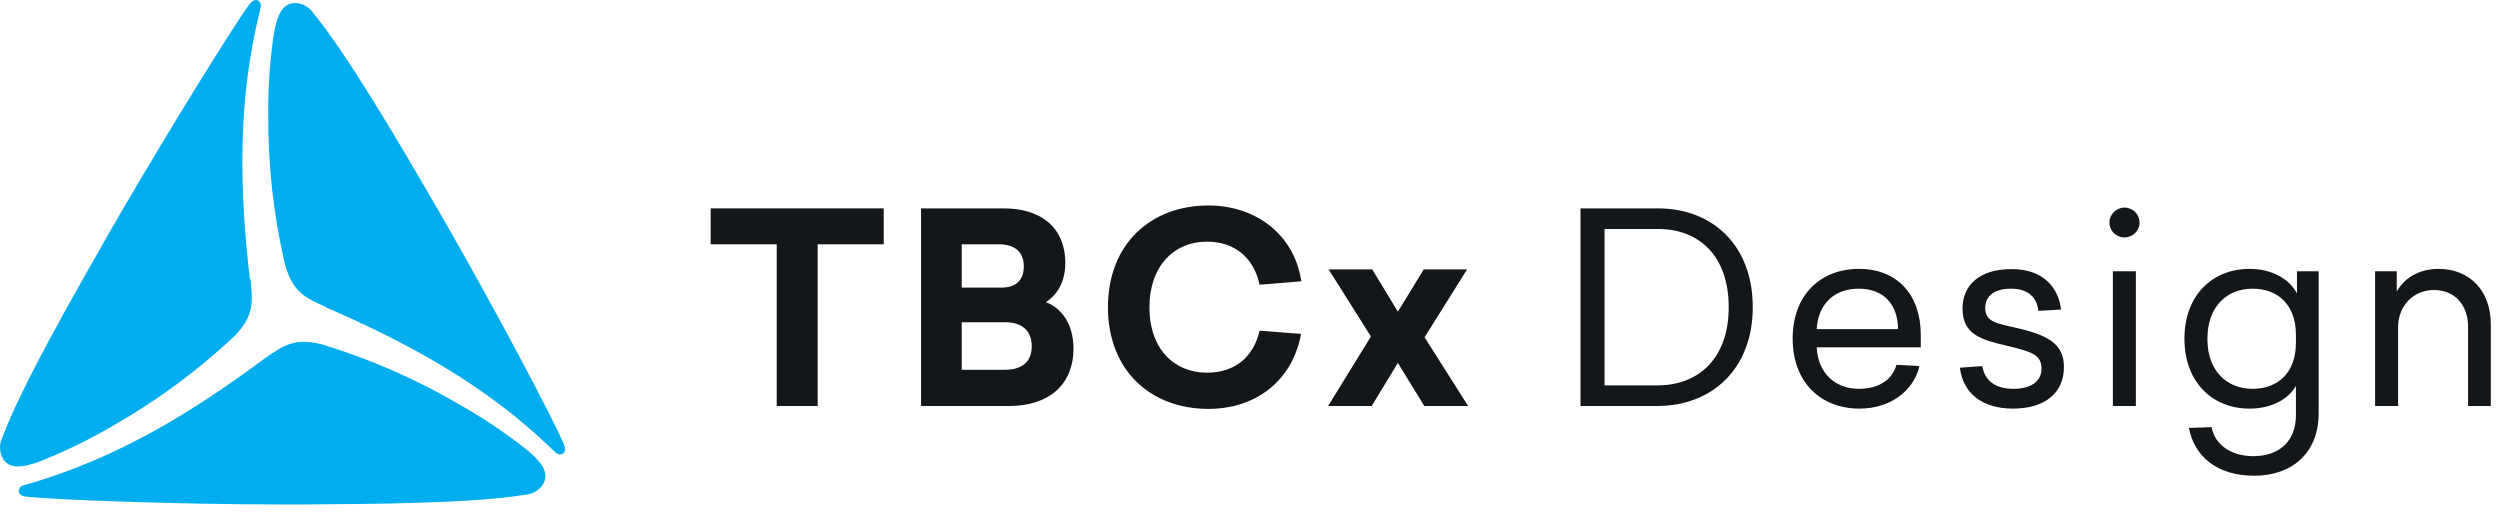
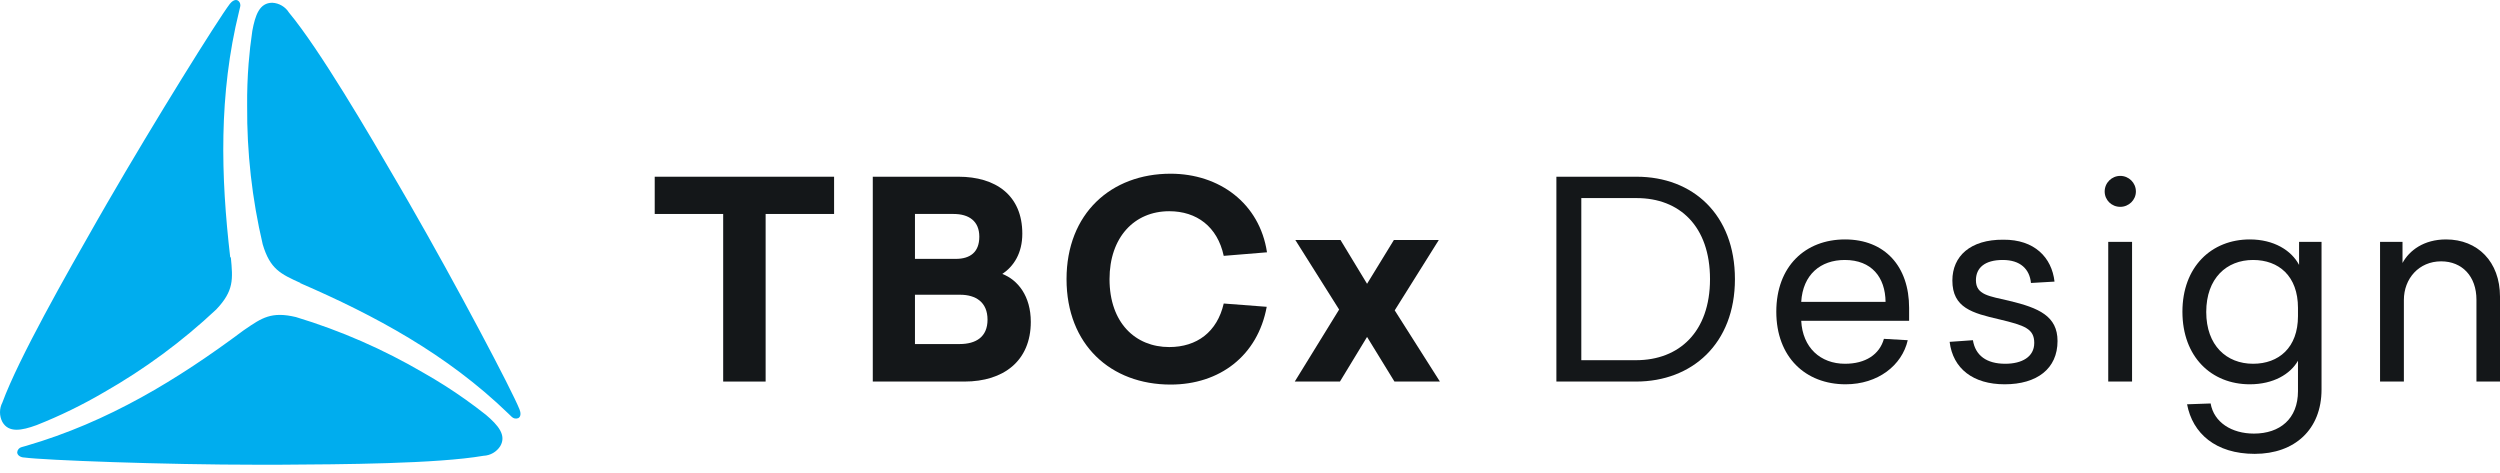
- <svg xmlns="http://www.w3.org/2000/svg" width="234" height="48" viewBox="0 0 234 48" fill="none">
+ <svg xmlns="http://www.w3.org/2000/svg" width="254" height="48" viewBox="0 0 254 48" fill="none">
  <path fill-rule="evenodd" clip-rule="evenodd" d="M23.453 26.147C23.665 28.377 23.777 29.536 21.97 31.442C18.514 34.686 14.687 37.509 10.569 39.853C8.374 41.141 6.083 42.257 3.716 43.193C2.183 43.753 0.875 43.99 0.24 42.868C0.082 42.564 0 42.227 0 41.884C0 41.542 0.082 41.204 0.24 40.9C1.921 36.352 6.744 27.879 9.896 22.359C10.22 21.798 10.544 21.213 10.893 20.627C15.727 12.266 22.107 2.036 23.353 0.392C23.541 0.155 23.876 -0.119 24.176 0.055C24.216 0.084 24.251 0.118 24.283 0.155C24.329 0.211 24.366 0.275 24.39 0.344C24.43 0.46 24.434 0.585 24.4 0.703L24.335 0.961L24.288 1.164C22.207 9.612 22.431 17.898 23.391 26.147H23.453ZM30.53 28.751C28.499 27.829 27.44 27.343 26.692 24.826C25.608 20.212 25.076 15.486 25.11 10.746C25.097 9.309 25.147 7.873 25.26 6.442C25.346 5.34 25.472 4.24 25.634 3.145C25.933 1.526 26.368 0.28 27.664 0.28C28.006 0.297 28.338 0.397 28.633 0.571C28.929 0.744 29.177 0.986 29.359 1.276C32.461 5.014 37.395 13.425 40.574 18.907L41.57 20.627C46.392 29 52.036 39.691 52.784 41.598C52.896 41.872 52.971 42.308 52.659 42.482C52.599 42.506 52.536 42.521 52.473 42.526C52.416 42.53 52.358 42.526 52.302 42.515C52.236 42.501 52.171 42.476 52.113 42.442C52.066 42.415 52.024 42.383 51.986 42.345L51.65 42.021C45.42 35.991 38.094 32.053 30.468 28.751H30.53ZM24.881 33.474L24.737 33.573C18.07 38.545 11.018 42.868 2.658 45.298L2.209 45.423C2.087 45.451 1.976 45.517 1.893 45.61C1.811 45.704 1.76 45.822 1.747 45.946C1.747 46.295 2.159 46.482 2.458 46.482C4.501 46.756 16.576 47.217 26.244 47.217H28.237L28.419 47.216C34.778 47.179 44.394 47.122 49.12 46.308C49.464 46.294 49.798 46.197 50.096 46.026C50.393 45.854 50.645 45.613 50.828 45.323C51.476 44.214 50.616 43.205 49.37 42.146C48.688 41.606 47.992 41.084 47.283 40.581C45.917 39.611 44.5 38.711 43.04 37.884C38.955 35.49 34.601 33.587 30.07 32.215C27.583 31.621 26.608 32.289 24.881 33.474Z" fill="#00ADEE" />
-   <path d="M66.519 19.504H82.716V22.867H76.534V38H72.701V22.867H66.519V19.504Z" fill="#141719" />
-   <path d="M86.21 19.504H93.95C97.288 19.504 99.711 21.161 99.711 24.647C99.711 26.403 98.945 27.59 97.906 28.282C99.315 28.826 100.478 30.285 100.478 32.609C100.478 36.145 98.005 38 94.494 38H86.21V19.504ZM93.504 22.867H90.018V26.922H93.702C94.988 26.922 95.829 26.329 95.829 24.919C95.829 23.51 94.889 22.867 93.504 22.867ZM94.098 30.162H90.018V34.612H94.049C95.532 34.612 96.571 33.969 96.571 32.412C96.571 30.829 95.507 30.162 94.098 30.162Z" fill="#141719" />
-   <path d="M113.101 38.272C107.71 38.272 103.704 34.687 103.704 28.752C103.704 22.817 107.735 19.232 113.101 19.232C117.502 19.232 121.137 21.903 121.805 26.329L117.898 26.65C117.329 24.004 115.45 22.62 112.977 22.62C109.812 22.62 107.587 24.994 107.587 28.752C107.587 32.708 109.936 34.884 112.977 34.884C115.475 34.884 117.304 33.524 117.898 30.953L121.78 31.25C120.964 35.676 117.527 38.272 113.101 38.272Z" fill="#141719" />
-   <path d="M128.392 38H124.312L128.318 31.497L124.362 25.216H128.442L130.84 29.172L133.264 25.216H137.319L133.338 31.571L137.418 38H133.313L130.84 33.969L128.392 38Z" fill="#141719" />
-   <path d="M147.935 19.504H155.18C160.25 19.504 164.058 22.916 164.058 28.752C164.058 34.588 160.175 38 155.131 38H147.935V19.504ZM155.18 21.433H150.186V36.071H155.131C159.013 36.071 161.807 33.524 161.807 28.752C161.807 23.98 159.063 21.433 155.18 21.433Z" fill="#141719" />
-   <path d="M179.785 31.348V32.511H170.043C170.166 34.934 171.773 36.393 173.999 36.393C175.853 36.393 177.115 35.552 177.51 34.143L179.661 34.266C179.142 36.541 176.966 38.247 174.048 38.247C170.438 38.247 167.792 35.799 167.792 31.695C167.792 27.59 170.413 25.167 173.999 25.167C177.609 25.167 179.785 27.615 179.785 31.348ZM173.974 27.021C171.798 27.021 170.191 28.332 170.043 30.804H177.659C177.634 28.579 176.397 27.021 173.974 27.021Z" fill="#141719" />
-   <path d="M188.29 25.191C191.109 25.167 192.667 26.799 192.914 28.975L190.788 29.098C190.664 27.837 189.823 27.021 188.241 27.021C186.609 27.021 185.818 27.738 185.818 28.851C185.818 30.186 187.029 30.285 188.81 30.706C191.505 31.348 193.186 32.09 193.186 34.34C193.186 36.838 191.332 38.247 188.414 38.247C185.57 38.247 183.74 36.838 183.444 34.415L185.546 34.266C185.768 35.651 186.782 36.393 188.463 36.393C189.972 36.393 191.084 35.775 191.084 34.514C191.084 33.228 190.219 32.931 187.944 32.387C185.496 31.818 183.691 31.348 183.691 28.876C183.691 26.675 185.323 25.167 188.29 25.191Z" fill="#141719" />
-   <path d="M198.853 19.43C199.619 19.43 200.262 20.048 200.262 20.839C200.262 21.606 199.619 22.224 198.853 22.224C198.062 22.224 197.443 21.606 197.443 20.839C197.443 20.048 198.086 19.43 198.853 19.43ZM197.765 25.389H199.916V38H197.765V25.389Z" fill="#141719" />
-   <path d="M210.991 44.528C207.455 44.528 205.378 42.673 204.883 40.052L207.01 39.978C207.307 41.684 208.914 42.698 210.917 42.698C213.266 42.698 214.898 41.363 214.898 38.865V36.121C214.206 37.332 212.673 38.247 210.546 38.247C207.084 38.247 204.463 35.775 204.463 31.695C204.463 27.639 207.084 25.167 210.546 25.167C212.722 25.167 214.305 26.156 214.997 27.466V25.389H217.025V38.717C217.025 42.327 214.601 44.528 210.991 44.528ZM210.843 36.393C213.167 36.393 214.898 34.934 214.898 32.09V31.348C214.898 28.48 213.167 27.021 210.843 27.021C208.444 27.021 206.614 28.678 206.614 31.719C206.614 34.736 208.444 36.393 210.843 36.393Z" fill="#141719" />
-   <path d="M228.268 25.167C231.112 25.167 233.139 27.169 233.139 30.335V38H231.013V30.607C231.013 28.505 229.727 27.145 227.823 27.145C225.82 27.145 224.46 28.703 224.46 30.631V38H222.309V25.389H224.336V27.293C224.954 26.156 226.265 25.167 228.268 25.167Z" fill="#141719" />
+   <path d="M66.519 17.955H84.743V21.739H77.788V38.766H73.475V21.739H66.519V17.955Z" fill="#141719" />
+   <path d="M88.675 17.955H97.384C101.14 17.955 103.867 19.819 103.867 23.742C103.867 25.717 103.004 27.053 101.836 27.832C103.421 28.444 104.729 30.085 104.729 32.701C104.729 36.68 101.947 38.766 97.996 38.766H88.675V17.955ZM96.883 21.739H92.96V26.302H97.106C98.552 26.302 99.498 25.634 99.498 24.048C99.498 22.462 98.441 21.739 96.883 21.739ZM97.551 29.946H92.96V34.955H97.495C99.165 34.955 100.333 34.231 100.333 32.478C100.333 30.698 99.137 29.946 97.551 29.946Z" fill="#141719" />
+   <path d="M118.933 39.072C112.867 39.072 108.36 35.038 108.36 28.36C108.36 21.683 112.895 17.649 118.933 17.649C123.885 17.649 127.975 20.654 128.727 25.634L124.331 25.995C123.691 23.018 121.576 21.46 118.794 21.46C115.232 21.46 112.728 24.131 112.728 28.36C112.728 32.812 115.371 35.261 118.794 35.261C121.604 35.261 123.663 33.73 124.331 30.837L128.699 31.171C127.781 36.151 123.913 39.072 118.933 39.072Z" fill="#141719" />
+   <path d="M136.139 38.766H131.548L136.055 31.449L131.604 24.382H136.194L138.893 28.834L141.62 24.382H146.183L141.703 31.532L146.294 38.766H141.676L138.893 34.231L136.139 38.766Z" fill="#141719" />
+   <path d="M158.129 17.955H166.281C171.985 17.955 176.269 21.794 176.269 28.36C176.269 34.927 171.901 38.766 166.225 38.766H158.129V17.955ZM166.281 20.125H160.661V36.596H166.225C170.593 36.596 173.737 33.73 173.737 28.36C173.737 22.991 170.649 20.125 166.281 20.125Z" fill="#141719" />
+   <path d="M193.966 31.282V32.59H183.004C183.143 35.316 184.951 36.958 187.455 36.958C189.542 36.958 190.961 36.012 191.406 34.426L193.827 34.565C193.243 37.125 190.794 39.044 187.511 39.044C183.449 39.044 180.472 36.29 180.472 31.671C180.472 27.053 183.421 24.326 187.455 24.326C191.518 24.326 193.966 27.081 193.966 31.282ZM187.428 26.413C184.979 26.413 183.171 27.887 183.004 30.67H191.573C191.545 28.166 190.154 26.413 187.428 26.413Z" fill="#141719" />
+   <path d="M203.536 24.354C206.708 24.326 208.461 26.162 208.739 28.611L206.346 28.75C206.207 27.331 205.261 26.413 203.48 26.413C201.644 26.413 200.754 27.22 200.754 28.472C200.754 29.974 202.117 30.085 204.12 30.558C207.153 31.282 209.045 32.117 209.045 34.648C209.045 37.459 206.958 39.044 203.675 39.044C200.475 39.044 198.417 37.459 198.083 34.732L200.448 34.565C200.698 36.123 201.839 36.958 203.731 36.958C205.428 36.958 206.68 36.262 206.68 34.843C206.68 33.397 205.706 33.063 203.146 32.45C200.392 31.811 198.361 31.282 198.361 28.5C198.361 26.023 200.197 24.326 203.536 24.354Z" fill="#141719" />
+   <path d="M215.421 17.871C216.284 17.871 217.007 18.567 217.007 19.457C217.007 20.32 216.284 21.015 215.421 21.015C214.531 21.015 213.835 20.32 213.835 19.457C213.835 18.567 214.559 17.871 215.421 17.871ZM214.197 24.576H216.617V38.766H214.197V24.576Z" fill="#141719" />
+   <path d="M229.079 46.112C225.1 46.112 222.763 44.025 222.207 41.076L224.599 40.992C224.933 42.912 226.742 44.053 228.996 44.053C231.639 44.053 233.475 42.55 233.475 39.74V36.652C232.696 38.015 230.971 39.044 228.578 39.044C224.683 39.044 221.734 36.262 221.734 31.671C221.734 27.108 224.683 24.326 228.578 24.326C231.027 24.326 232.807 25.439 233.586 26.914V24.576H235.868V39.573C235.868 43.635 233.141 46.112 229.079 46.112ZM228.912 36.958C231.527 36.958 233.475 35.316 233.475 32.117V31.282C233.475 28.054 231.527 26.413 228.912 26.413C226.213 26.413 224.154 28.277 224.154 31.699C224.154 35.094 226.213 36.958 228.912 36.958Z" fill="#141719" />
+   <path d="M248.519 24.326C251.719 24.326 254 26.58 254 30.141V38.766H251.607V30.447C251.607 28.082 250.16 26.552 248.018 26.552C245.764 26.552 244.234 28.305 244.234 30.475V38.766H241.813V24.576H244.095V26.719C244.791 25.439 246.265 24.326 248.519 24.326Z" fill="#141719" />
</svg>
